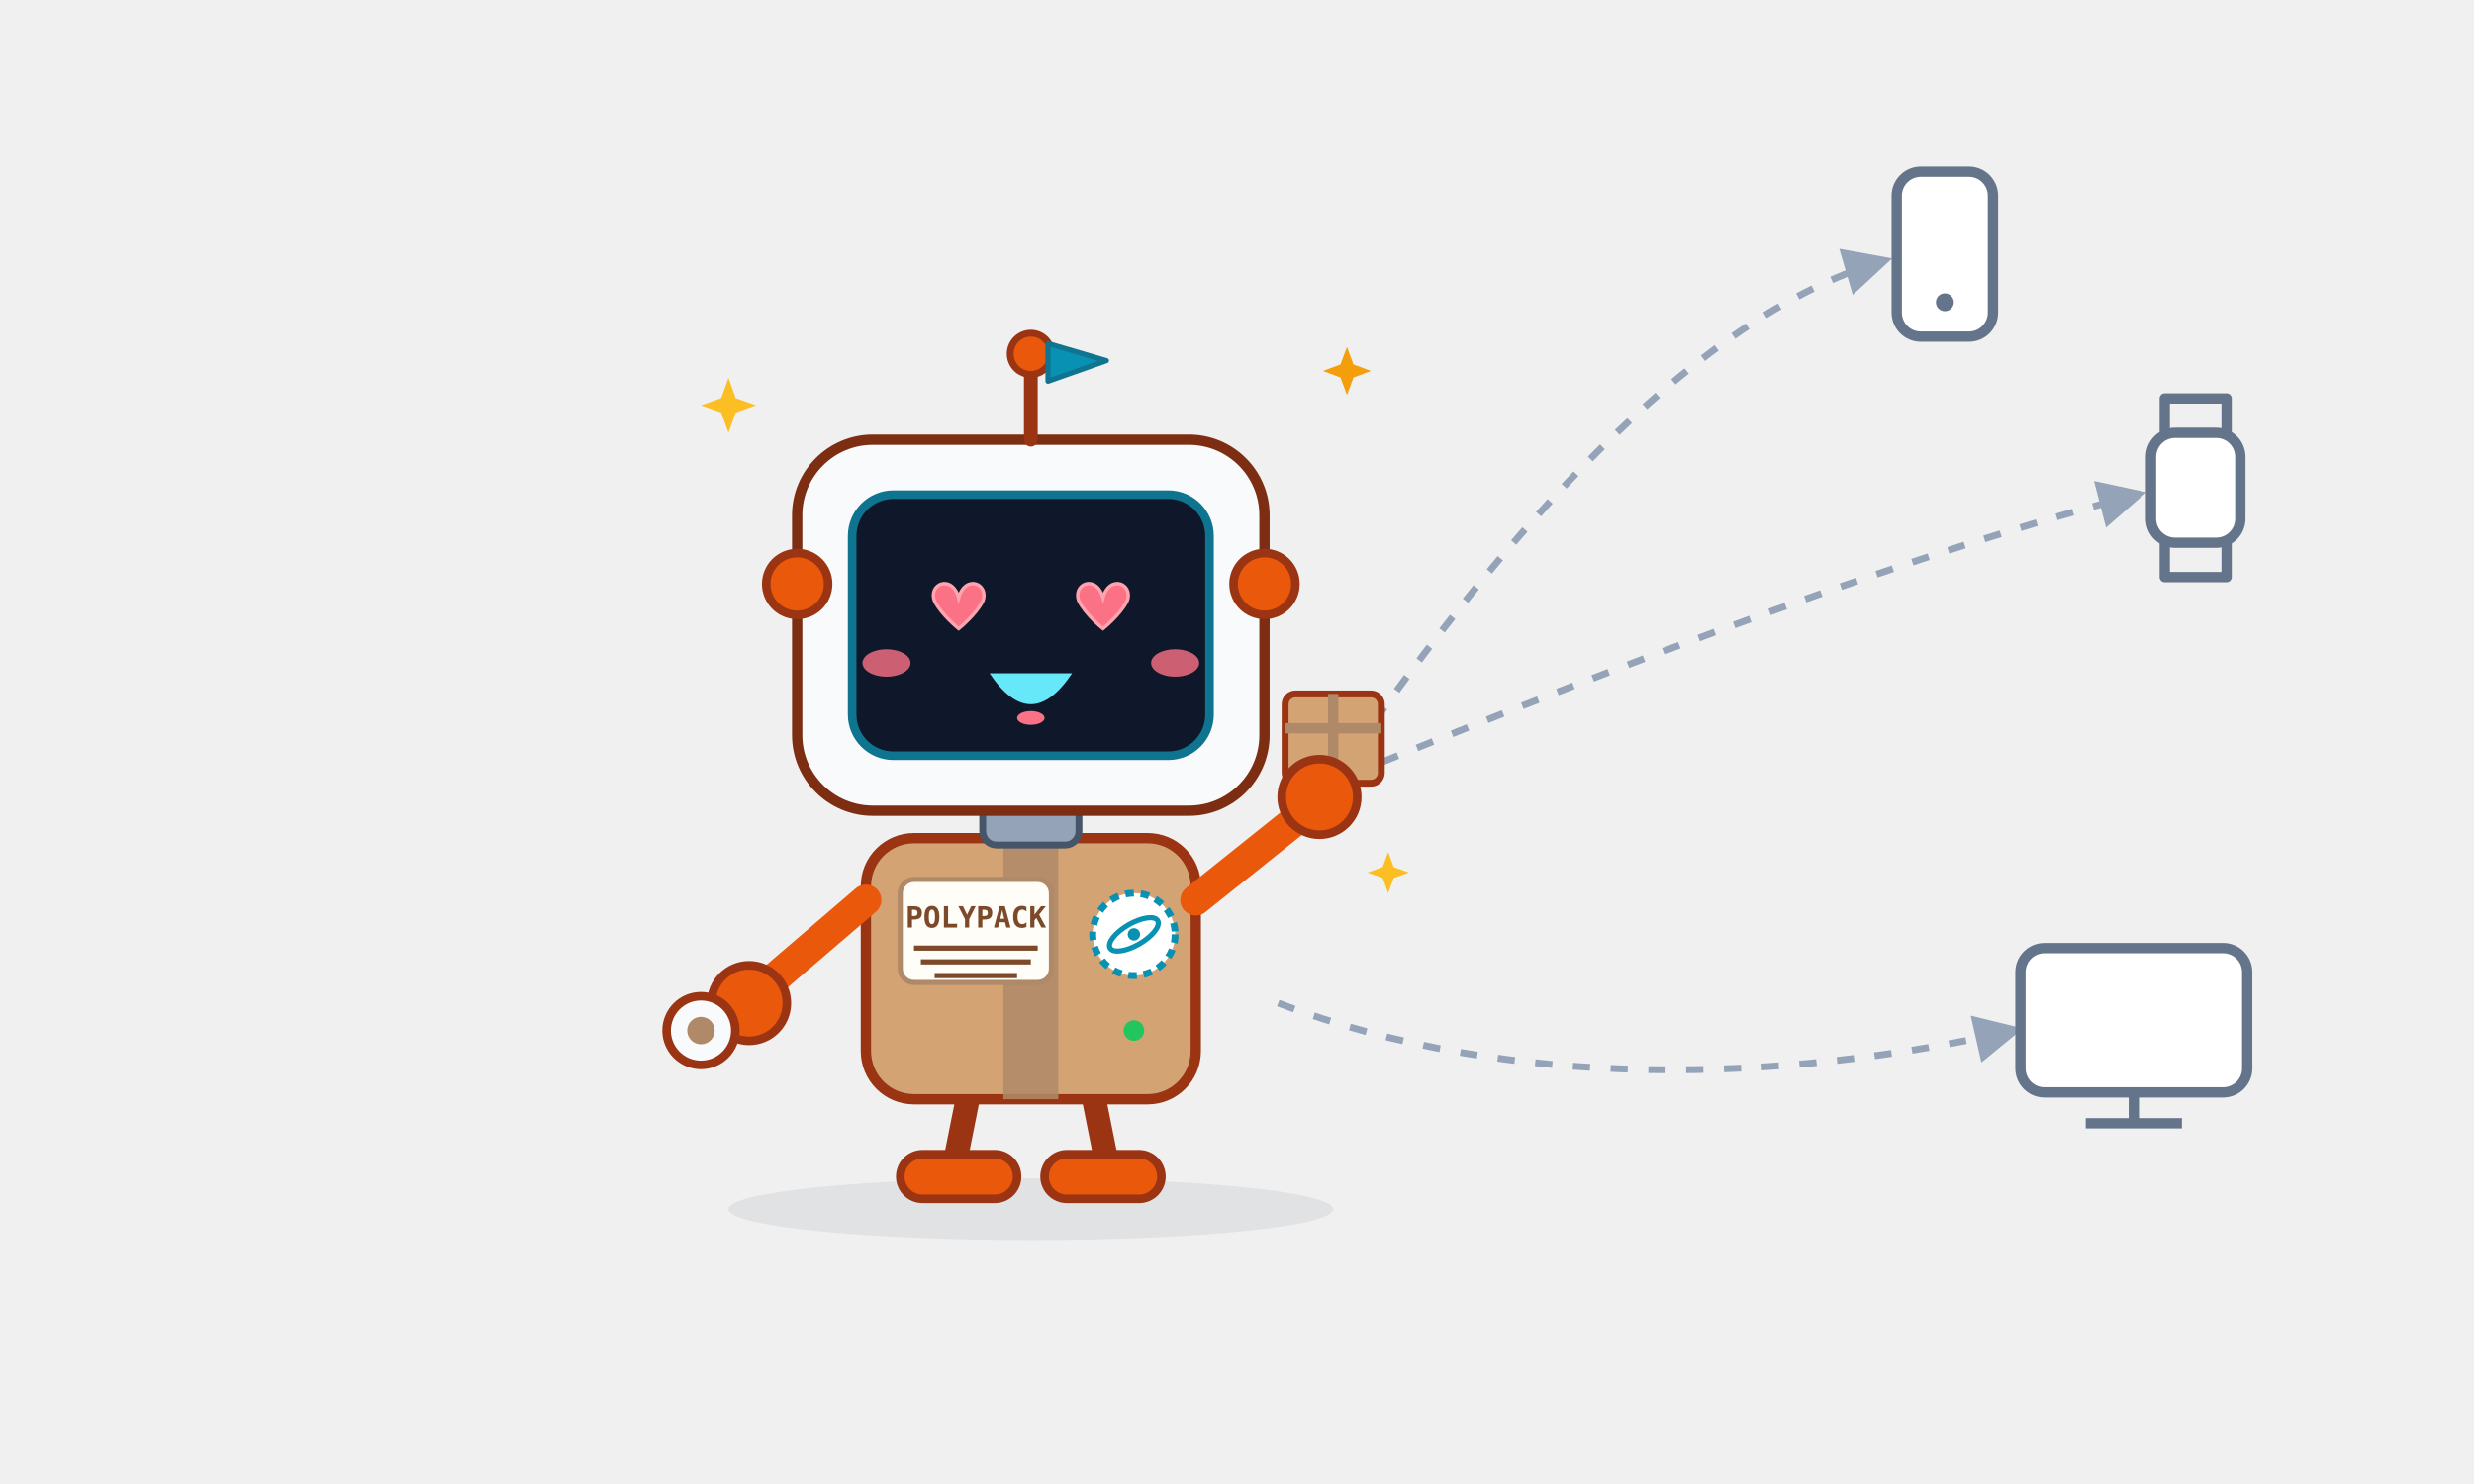
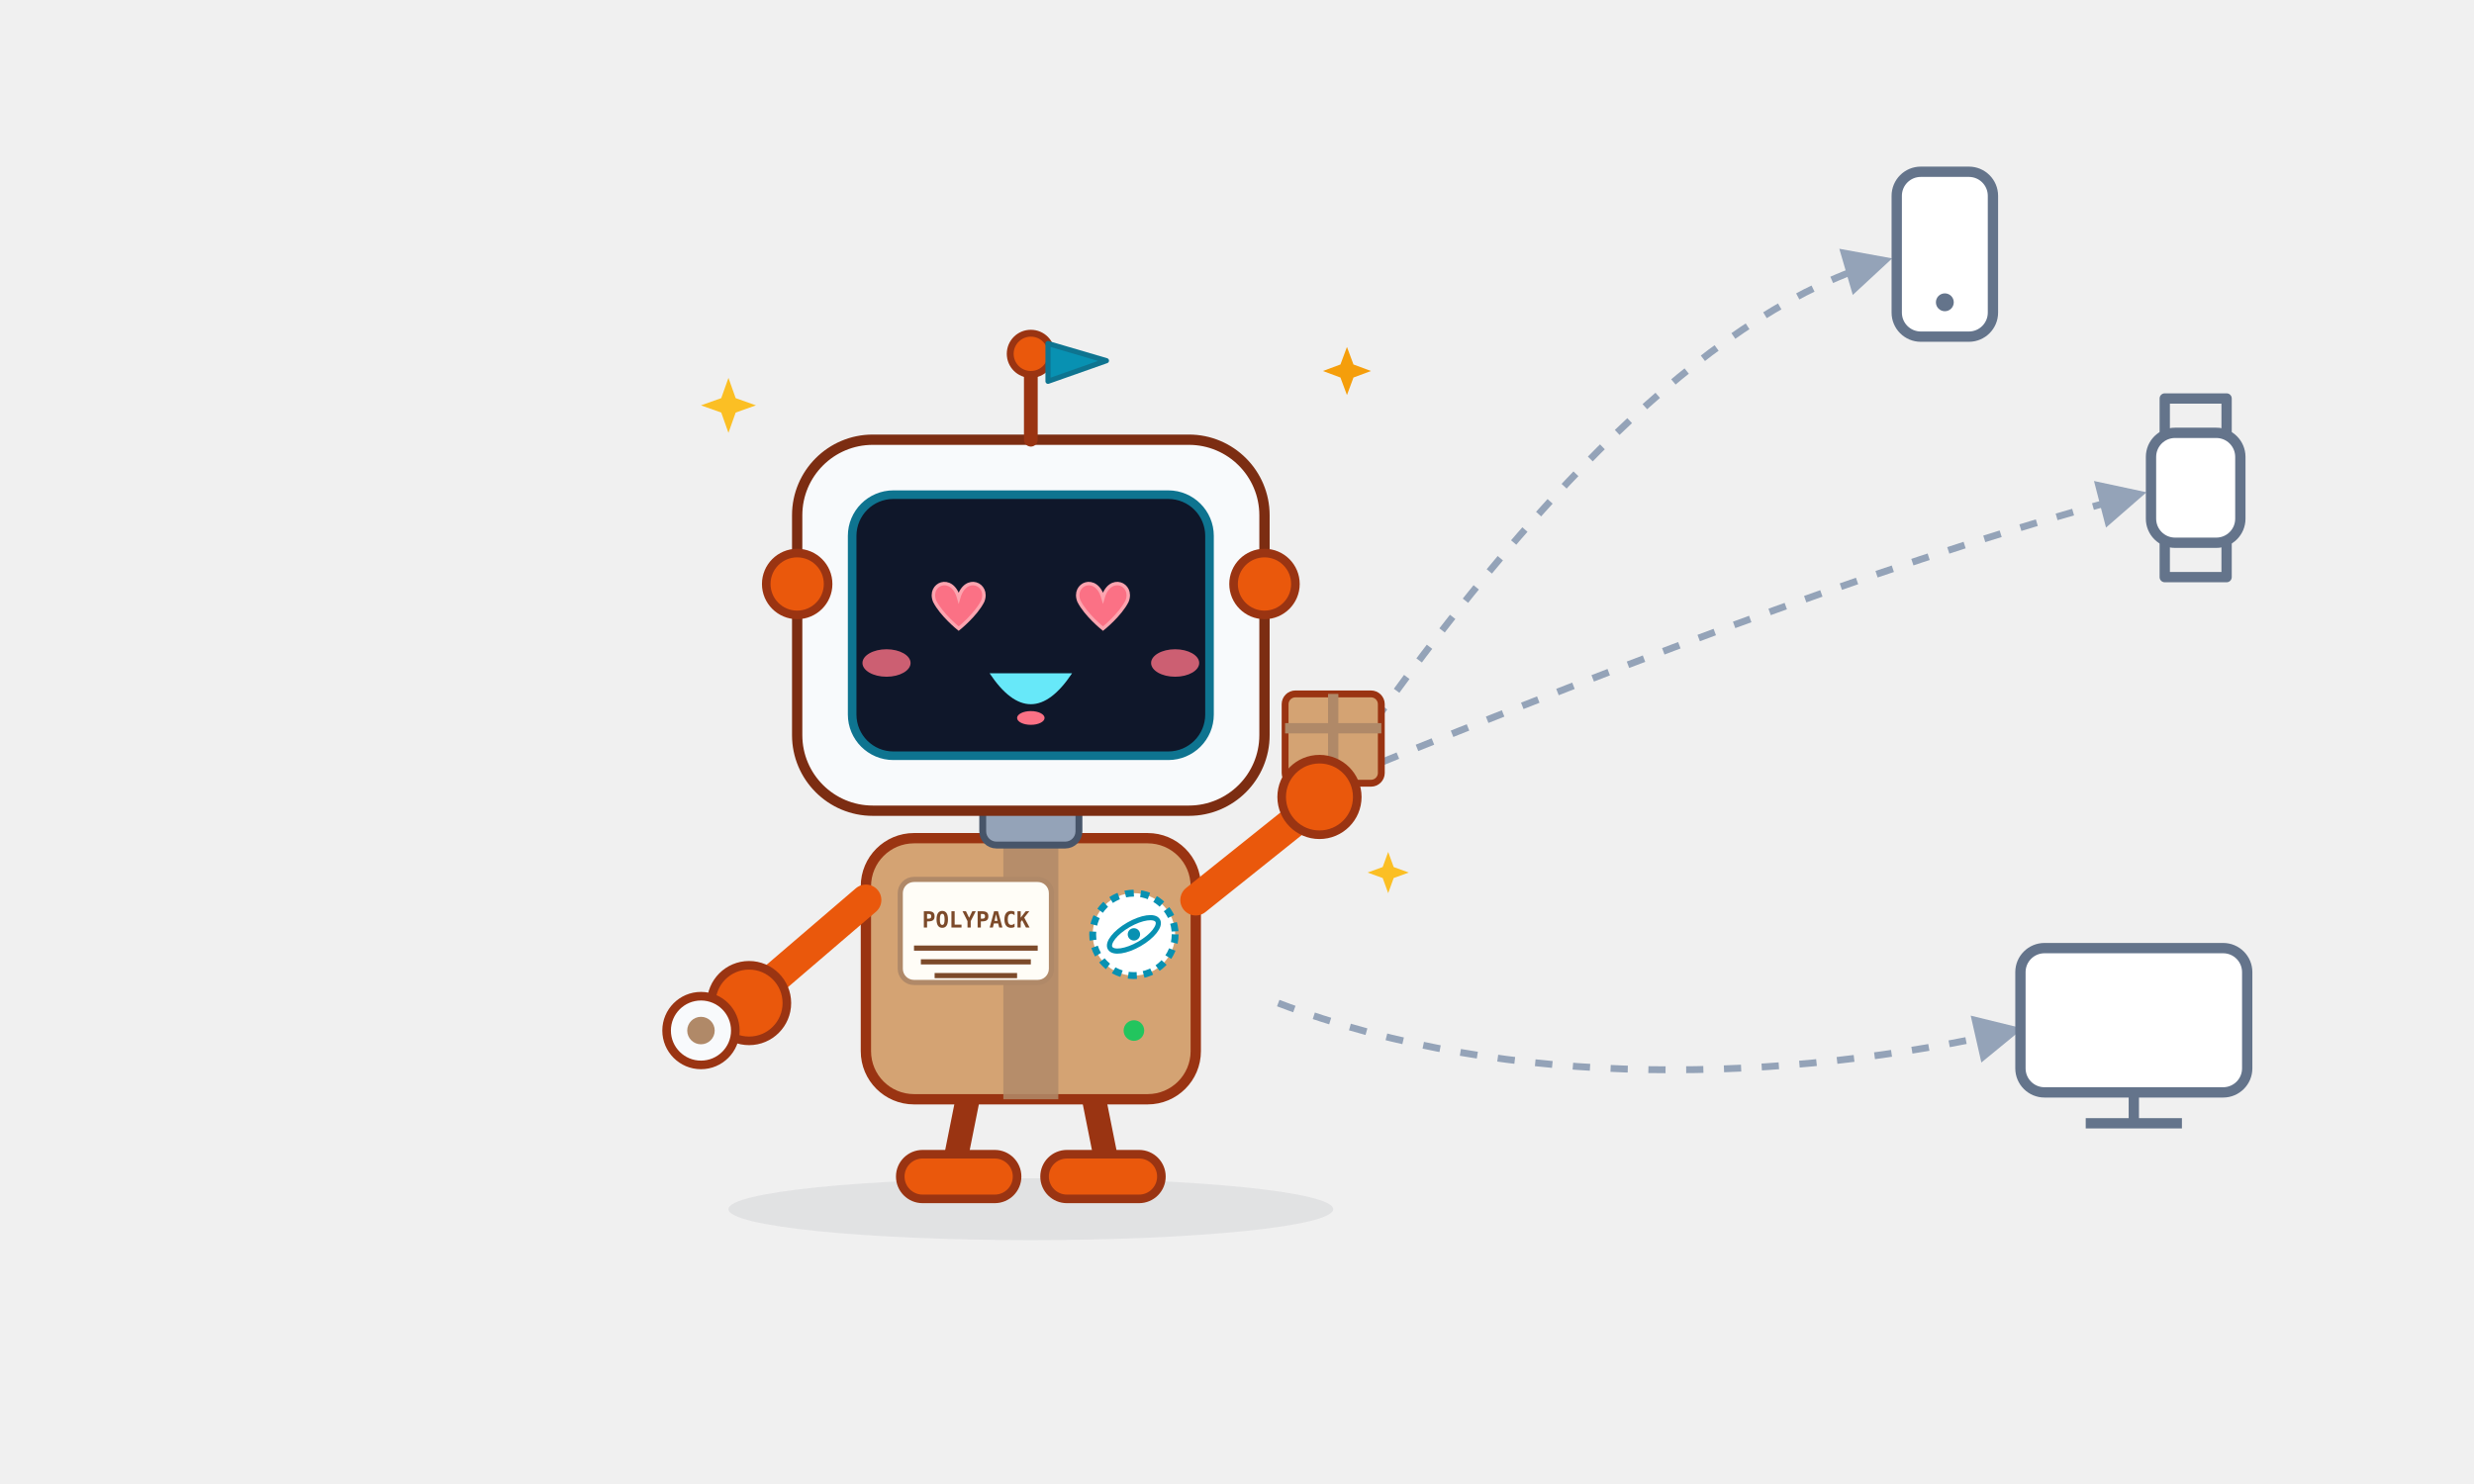
<svg xmlns="http://www.w3.org/2000/svg" width="640" height="384" viewBox="0 0 720 432" role="img" aria-labelledby="pax-t pax-d">
  <style>@media (prefers-reduced-motion: no-preference) {
    .pax-bot { animation: pax-bounce 1.5s ease-in-out infinite; }
    .pax-heart-eye { transform-origin: 0 8px; animation: pax-heart-eye 1.4s ease-in-out infinite; }
    .pax-sparkle { animation: pax-sparkle 1.2s ease-in-out infinite; }
    .pax-sparkle-b { animation-delay: -0.4s; }
    .pax-sparkle-c { animation-delay: -0.8s; }
  }
  @keyframes pax-bounce { 0%, 100% { transform: translateY(0); } 50% { transform: translateY(-6px); } }
  @keyframes pax-heart-eye { 0%, 100% { transform: scale(0.92); } 50% { transform: scale(1.08); } }
  @keyframes pax-sparkle { 0%, 100% { opacity: 0.25; transform: scale(0.72); } 50% { opacity: 1; transform: scale(1.18); } }
  </style>
  <defs>
    <marker id="pax-arrow" viewBox="0 0 10 10" refX="8" refY="5" markerWidth="7" markerHeight="7" orient="auto-start-reverse">
      <path d="M0,0 L10,5 L0,10 z" fill="#94a3b8" />
    </marker>
    <clipPath id="pax-screen-clip">
      <rect x="248" y="144" width="104" height="76" rx="12" />
    </clipPath>
  </defs>
  <path d="M400,210 C 450,140 500,90 548,76" fill="none" stroke="#94a3b8" stroke-width="2" stroke-dasharray="5 6" marker-end="url(#pax-arrow)" />
  <path d="M392,226 C 480,190 560,160 622,144" fill="none" stroke="#94a3b8" stroke-width="2" stroke-dasharray="5 6" marker-end="url(#pax-arrow)" />
  <path d="M372,292 C 440,318 520,315 586,300" fill="none" stroke="#94a3b8" stroke-width="2" stroke-dasharray="5 6" marker-end="url(#pax-arrow)" />
  <g stroke="#64748b" stroke-width="3" fill="#ffffff" stroke-linejoin="round">
    <rect x="552" y="50" width="28" height="48" rx="7" />
    <rect x="626" y="126" width="26" height="32" rx="7" />
    <path d="M630,126 v-10 h18 v10 M630,158 v10 h18 v-10" fill="none" />
    <rect x="588" y="276" width="66" height="42" rx="7" />
    <path d="M621,318 v9 M607,327 h28" fill="none" />
  </g>
  <circle cx="566" cy="88" r="2.6" fill="#64748b" stroke="none" />
  <ellipse cx="300" cy="352" rx="88" ry="9" fill="#0f172a" opacity="0.07" />
  <g class="pax-bot">
    <g stroke="#9a3412" stroke-width="7" stroke-linecap="round" fill="none">
      <path d="M282,318 L278,338" />
      <path d="M318,318 L322,338" />
    </g>
    <rect x="262" y="336" width="34" height="13" rx="6.5" fill="#ea580c" stroke="#9a3412" stroke-width="2.5" />
    <rect x="304" y="336" width="34" height="13" rx="6.5" fill="#ea580c" stroke="#9a3412" stroke-width="2.5" />
    <rect x="252" y="244" width="96" height="76" rx="14" fill="#d4a373" stroke="#9a3412" stroke-width="3" />
    <rect x="292" y="244" width="16" height="76" fill="#b08968" opacity="0.85" />
    <rect x="262" y="256" width="44" height="30" rx="4" fill="#fffdf7" stroke="#b08968" stroke-width="1.5" />
-     <text x="284" y="270" text-anchor="middle" font-size="8.5" font-weight="700" font-family="'JetBrains Mono', ui-monospace, 'PingFang SC', 'Microsoft YaHei', monospace" fill="#7c4a2a">POLYPACK</text>
+     <text x="284" y="270" text-anchor="middle" font-size="6.5" font-weight="700" font-family="'JetBrains Mono', ui-monospace, 'PingFang SC', 'Microsoft YaHei', monospace" fill="#7c4a2a">POLYPACK</text>
    <path d="M266,276 h36 M268,280 h32 M272,284 h24" stroke="#7c4a2a" stroke-width="1.5" />
    <circle cx="330" cy="272" r="12" fill="#ffffff" stroke="#0891b2" stroke-width="2" stroke-dasharray="2.5 2" />
    <ellipse cx="330" cy="272" rx="8" ry="3.2" fill="none" stroke="#0891b2" stroke-width="1.5" transform="rotate(-30 330 272)" />
    <circle cx="330" cy="272" r="1.8" fill="#0891b2" />
    <circle cx="330" cy="300" r="3" fill="#22c55e" />
    <rect x="286" y="232" width="28" height="14" rx="4" fill="#94a3b8" stroke="#475569" stroke-width="2" />
    <rect x="232" y="128" width="136" height="108" rx="22" fill="#f8fafc" stroke="#7c2d12" stroke-width="3" />
    <rect x="248" y="144" width="104" height="76" rx="12" fill="#0f172a" stroke="#0e7490" stroke-width="2.5" />
    <g class="pax-face pax-face-cute">
      <g clip-path="url(#pax-screen-clip)">
        <ellipse cx="258" cy="193" rx="7" ry="4" fill="#fb7185" opacity="0.8" />
        <ellipse cx="342" cy="193" rx="7" ry="4" fill="#fb7185" opacity="0.8" />
        <path d="M288,196 Q300,214 312,196 Z" fill="#67e8f9" />
        <ellipse cx="300" cy="209" rx="4" ry="2" fill="#fb7185" />
        <g transform="translate(279,171)">
          <path d="M0,3 C-2,-4 -9,-1 -7,4 C-5,8 0,12 0,12 C0,12 5,8 7,4 C9,-1 2,-4 0,3 Z" fill="#fb7185" stroke="#fda4af" stroke-width="1" />
        </g>
        <g transform="translate(321,171)">
          <path d="M0,3 C-2,-4 -9,-1 -7,4 C-5,8 0,12 0,12 C0,12 5,8 7,4 C9,-1 2,-4 0,3 Z" fill="#fb7185" stroke="#fda4af" stroke-width="1" />
        </g>
      </g>
      <g transform="translate(212,118)">
        <path class="pax-sparkle" d="M0,-8 L2.1,-2.1 L8,0 L2.1,2.1 L0,8 L-2.1,2.1 L-8,0 L-2.1,-2.1 Z" fill="#fbbf24" />
      </g>
      <g transform="translate(392,108)">
        <path class="pax-sparkle pax-sparkle-b" d="M0,-7 L1.9,-1.9 L7,0 L1.9,1.9 L0,7 L-1.9,1.9 L-7,0 L-1.9,-1.9 Z" fill="#f59e0b" />
      </g>
      <g transform="translate(404,254)">
        <path class="pax-sparkle pax-sparkle-c" d="M0,-6 L1.6,-1.6 L6,0 L1.6,1.6 L0,6 L-1.6,1.6 L-6,0 L-1.6,-1.6 Z" fill="#fbbf24" />
      </g>
    </g>
    <circle cx="232" cy="170" r="9" fill="#ea580c" stroke="#9a3412" stroke-width="2.5" />
    <circle cx="368" cy="170" r="9" fill="#ea580c" stroke="#9a3412" stroke-width="2.5" />
    <path d="M300,128 L300,106" stroke="#9a3412" stroke-width="4" stroke-linecap="round" />
    <circle cx="300" cy="103" r="6" fill="#ea580c" stroke="#9a3412" stroke-width="2" />
    <path d="M305,100 L322,105 L305,111 Z" fill="#0891b2" stroke="#0e7490" stroke-width="1.5" stroke-linejoin="round" />
    <path d="M252,262 L224,286" stroke="#ea580c" stroke-width="9" stroke-linecap="round" />
    <circle cx="218" cy="292" r="11" fill="#ea580c" stroke="#9a3412" stroke-width="2.5" />
    <circle cx="204" cy="300" r="10" fill="#f8fafc" stroke="#9a3412" stroke-width="2.5" />
    <circle cx="204" cy="300" r="4" fill="#b08968" />
    <path d="M348,262 L378,238" stroke="#ea580c" stroke-width="9" stroke-linecap="round" />
    <rect x="374" y="202" width="28" height="26" rx="3" fill="#d4a373" stroke="#9a3412" stroke-width="2" />
    <path d="M388,202 v26 M374,212 h28" stroke="#b08968" stroke-width="3" />
    <circle cx="384" cy="232" r="11" fill="#ea580c" stroke="#9a3412" stroke-width="2.5" />
  </g>
</svg>
